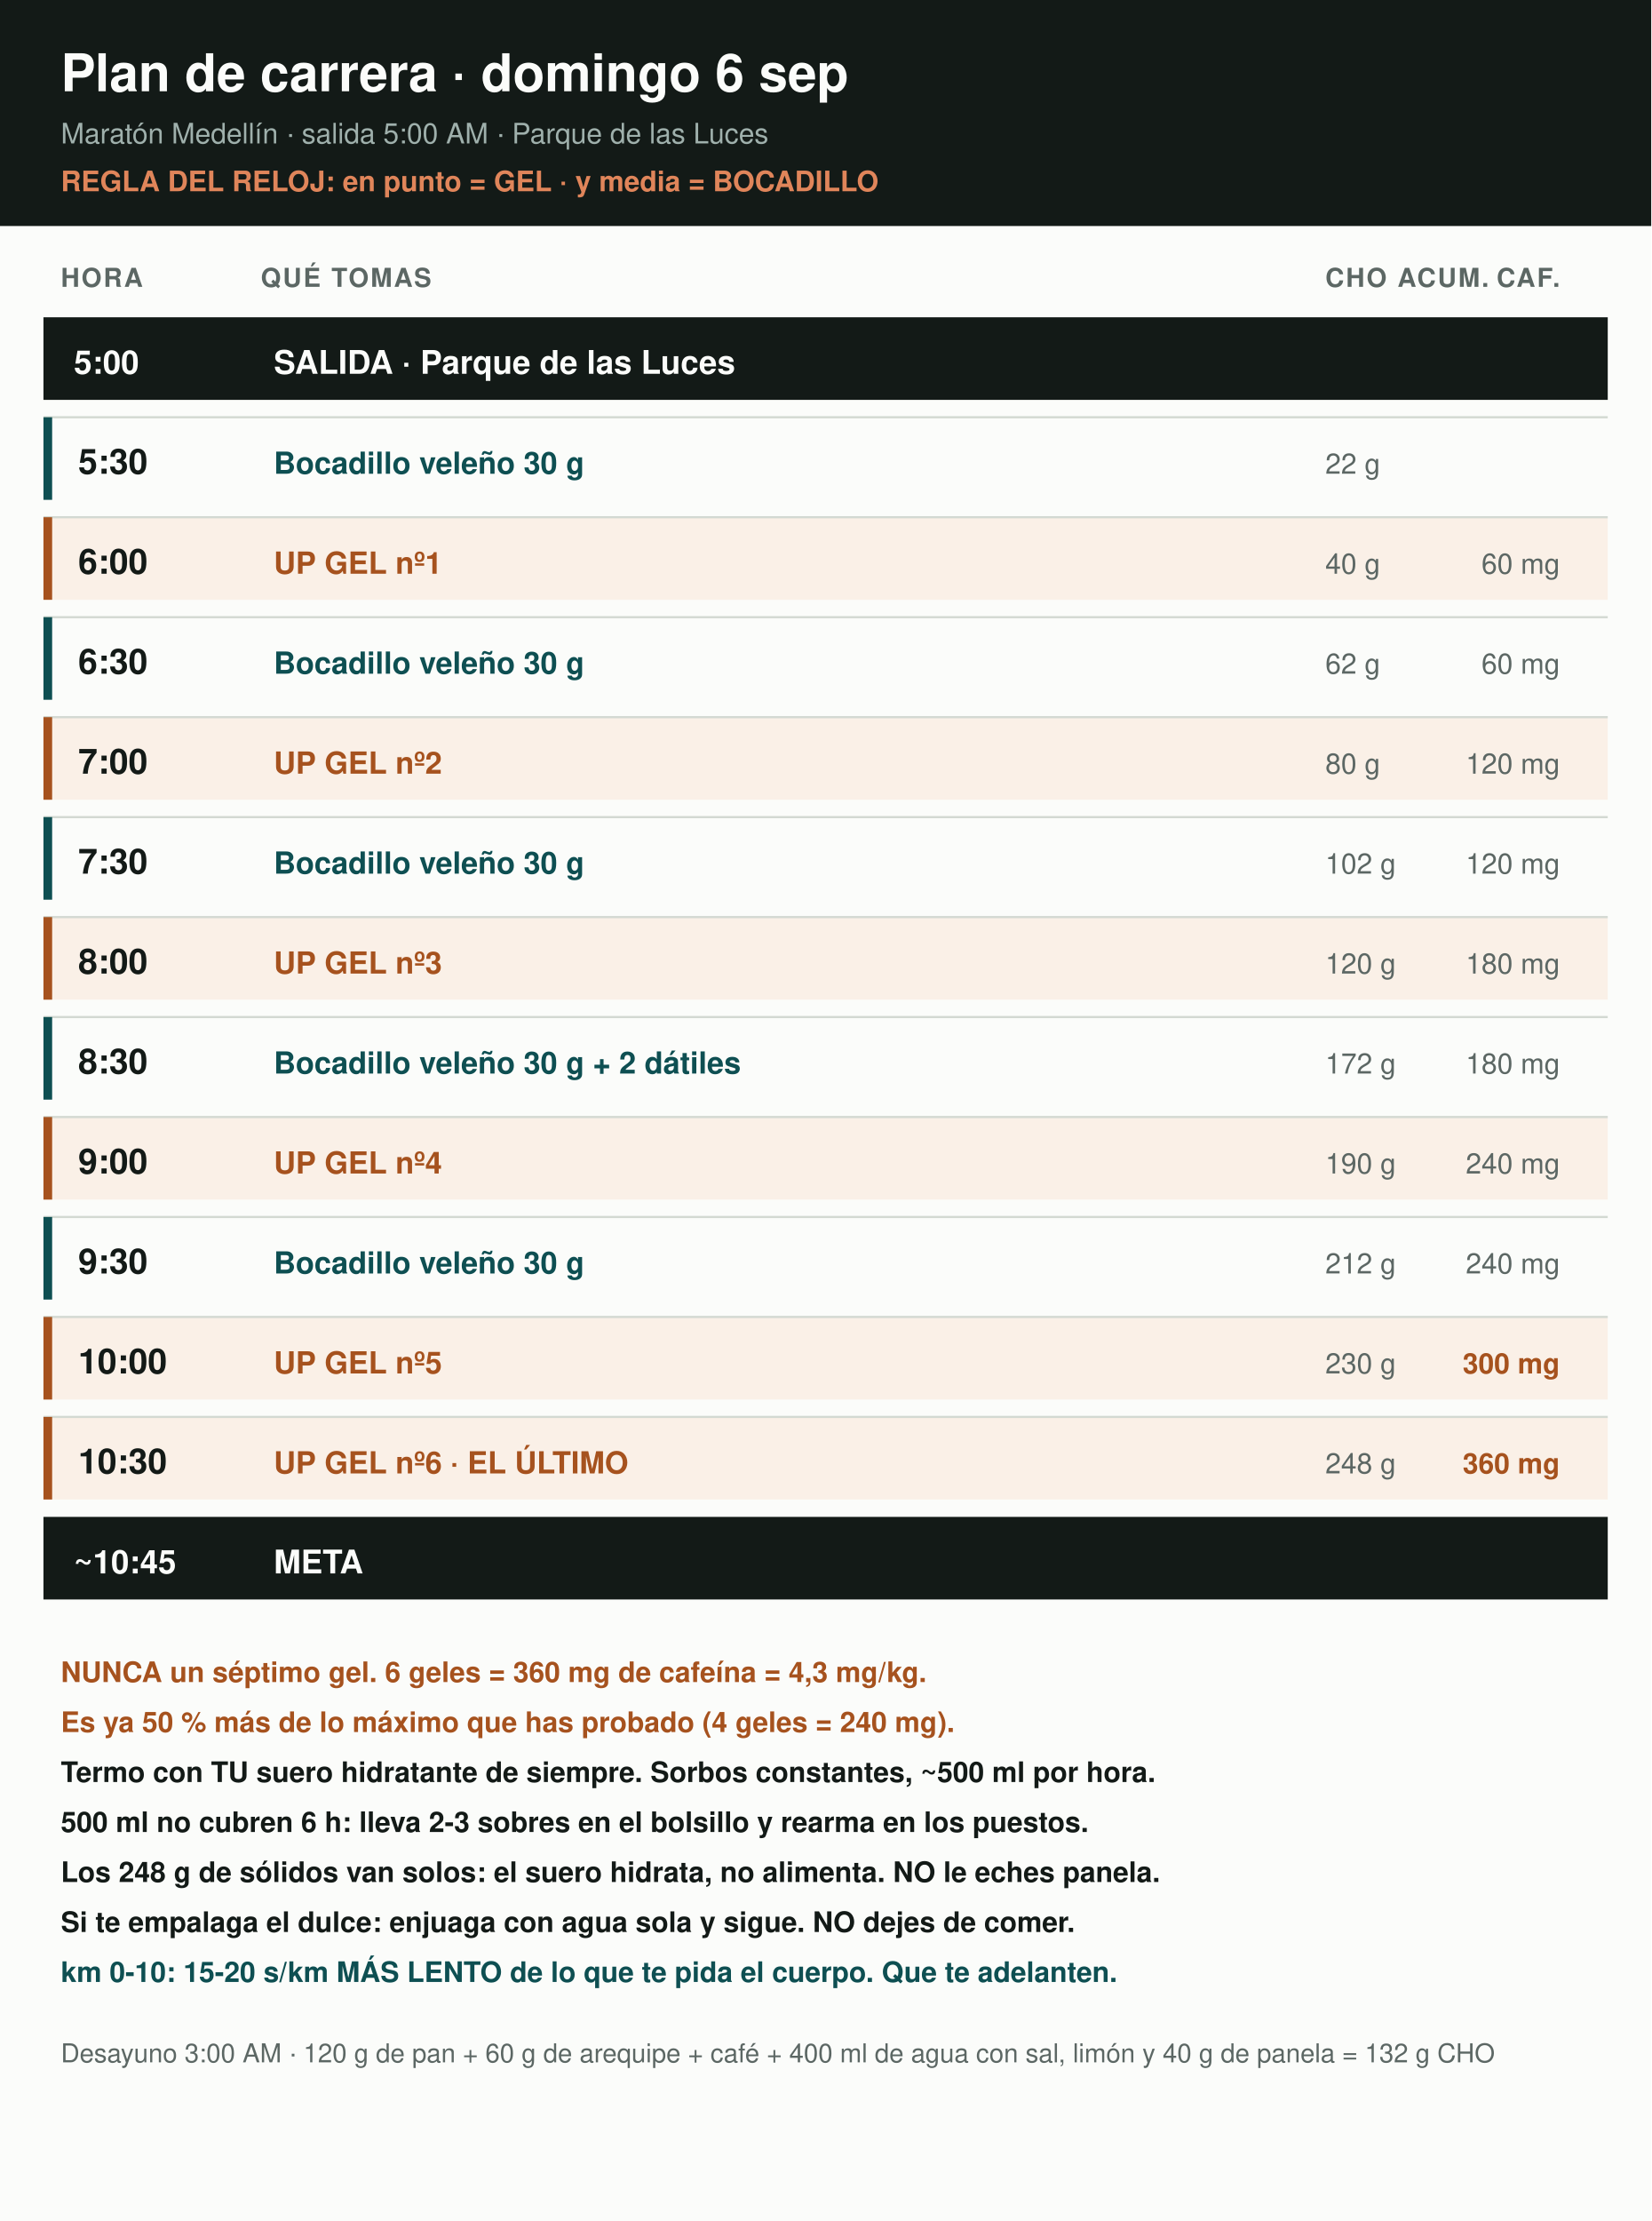
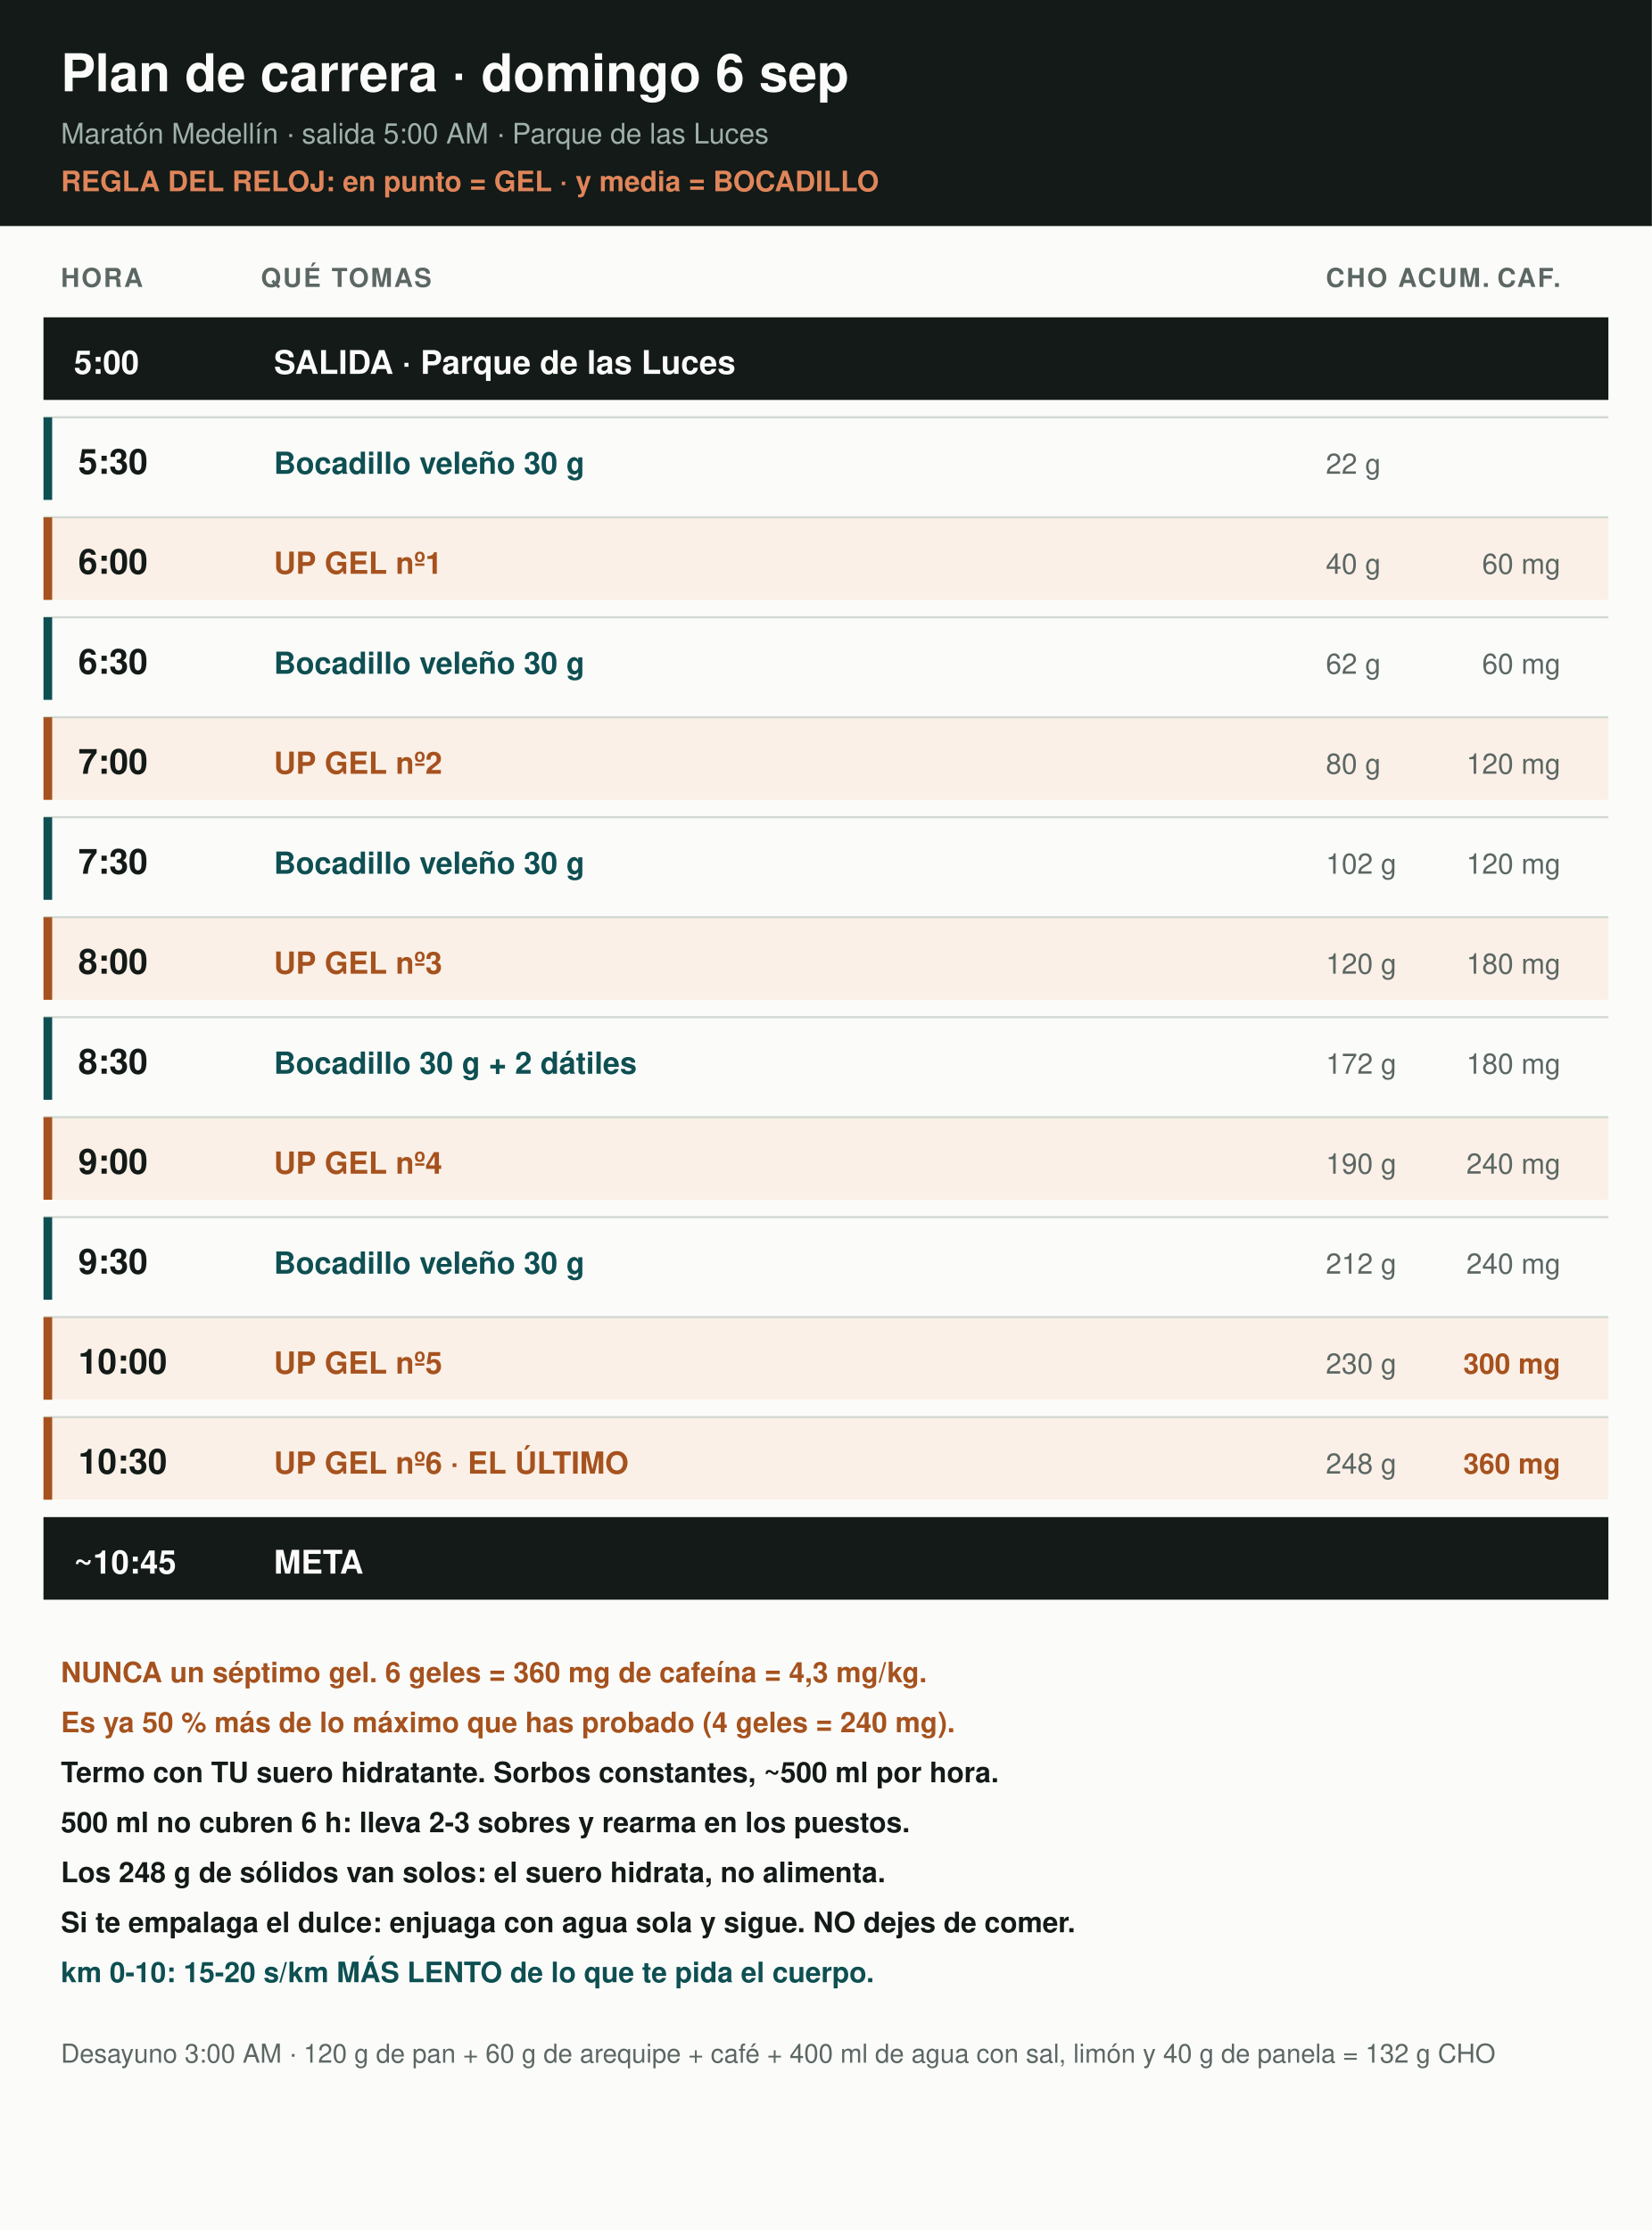
- <svg xmlns="http://www.w3.org/2000/svg" viewBox="0 0 760 1022" width="760" height="1022" font-family="Helvetica Neue, Helvetica, Arial, sans-serif">
-   <rect width="760" height="1022" fill="#FBFCFA" />
-   <rect x="0" y="0" width="760" height="104" fill="#131A17" />
+ <svg xmlns="http://www.w3.org/2000/svg" viewBox="0 0 760 1026" width="760" height="1026" font-family="Helvetica Neue, Helvetica, Arial, sans-serif">
+   <rect width="760" height="1026" fill="#FBFCFA" />
+   <rect width="760" height="104" fill="#131A17" />
  <text x="28" y="42" font-size="24" font-weight="700" fill="#FBFCFA">Plan de carrera · domingo 6 sep</text>
  <text x="28" y="66" font-size="13" fill="#9FB0AC">Maratón Medellín · salida 5:00 AM · Parque de las Luces</text>
  <text x="28" y="88" font-size="13" font-weight="700" fill="#E0855A">REGLA DEL RELOJ: en punto = GEL · y media = BOCADILLO</text>
  <text x="28" y="132" font-size="12" font-weight="700" fill="#5C6764" letter-spacing="0.8">HORA</text>
  <text x="120" y="132" font-size="12" font-weight="700" fill="#5C6764" letter-spacing="0.8">QUÉ TOMAS</text>
  <text x="610" y="132" font-size="12" font-weight="700" fill="#5C6764" letter-spacing="0.8">CHO ACUM.</text>
  <text x="718" y="132" font-size="12" font-weight="700" fill="#5C6764" letter-spacing="0.8" text-anchor="end">CAF.</text>
  <rect x="20" y="146" width="720" height="38" fill="#131A17" />
  <text x="34" y="172" font-size="15" font-weight="700" fill="#FBFCFA">5:00</text>
  <text x="126" y="172" font-size="15" font-weight="700" fill="#FBFCFA">SALIDA · Parque de las Luces</text>
  <line x1="20" y1="192" x2="740" y2="192" stroke="#D3D9D2" />
  <rect x="20" y="192" width="4" height="38" fill="#0E4F52" />
  <text x="36" y="218" font-size="16" font-weight="700" fill="#131A17">5:30</text>
  <text x="126" y="218" font-size="14" font-weight="600" fill="#0E4F52">Bocadillo veleño 30 g</text>
  <text x="610" y="218" font-size="13" fill="#5C6764">22 g</text>
  <rect x="20" y="238" width="720" height="38" fill="#FAF0E7" />
  <line x1="20" y1="238" x2="740" y2="238" stroke="#D3D9D2" />
  <rect x="20" y="238" width="4" height="38" fill="#A6521E" />
  <text x="36" y="264" font-size="16" font-weight="700" fill="#131A17">6:00</text>
  <text x="126" y="264" font-size="14" font-weight="600" fill="#A6521E">UP GEL nº1</text>
  <text x="610" y="264" font-size="13" fill="#5C6764">40 g</text>
  <text x="718" y="264" font-size="13" font-weight="400" fill="#5C6764" text-anchor="end">60 mg</text>
  <line x1="20" y1="284" x2="740" y2="284" stroke="#D3D9D2" />
  <rect x="20" y="284" width="4" height="38" fill="#0E4F52" />
  <text x="36" y="310" font-size="16" font-weight="700" fill="#131A17">6:30</text>
  <text x="126" y="310" font-size="14" font-weight="600" fill="#0E4F52">Bocadillo veleño 30 g</text>
  <text x="610" y="310" font-size="13" fill="#5C6764">62 g</text>
  <text x="718" y="310" font-size="13" font-weight="400" fill="#5C6764" text-anchor="end">60 mg</text>
  <rect x="20" y="330" width="720" height="38" fill="#FAF0E7" />
  <line x1="20" y1="330" x2="740" y2="330" stroke="#D3D9D2" />
  <rect x="20" y="330" width="4" height="38" fill="#A6521E" />
  <text x="36" y="356" font-size="16" font-weight="700" fill="#131A17">7:00</text>
  <text x="126" y="356" font-size="14" font-weight="600" fill="#A6521E">UP GEL nº2</text>
  <text x="610" y="356" font-size="13" fill="#5C6764">80 g</text>
  <text x="718" y="356" font-size="13" font-weight="400" fill="#5C6764" text-anchor="end">120 mg</text>
  <line x1="20" y1="376" x2="740" y2="376" stroke="#D3D9D2" />
  <rect x="20" y="376" width="4" height="38" fill="#0E4F52" />
  <text x="36" y="402" font-size="16" font-weight="700" fill="#131A17">7:30</text>
  <text x="126" y="402" font-size="14" font-weight="600" fill="#0E4F52">Bocadillo veleño 30 g</text>
  <text x="610" y="402" font-size="13" fill="#5C6764">102 g</text>
  <text x="718" y="402" font-size="13" font-weight="400" fill="#5C6764" text-anchor="end">120 mg</text>
  <rect x="20" y="422" width="720" height="38" fill="#FAF0E7" />
  <line x1="20" y1="422" x2="740" y2="422" stroke="#D3D9D2" />
  <rect x="20" y="422" width="4" height="38" fill="#A6521E" />
  <text x="36" y="448" font-size="16" font-weight="700" fill="#131A17">8:00</text>
  <text x="126" y="448" font-size="14" font-weight="600" fill="#A6521E">UP GEL nº3</text>
  <text x="610" y="448" font-size="13" fill="#5C6764">120 g</text>
  <text x="718" y="448" font-size="13" font-weight="400" fill="#5C6764" text-anchor="end">180 mg</text>
  <line x1="20" y1="468" x2="740" y2="468" stroke="#D3D9D2" />
  <rect x="20" y="468" width="4" height="38" fill="#0E4F52" />
  <text x="36" y="494" font-size="16" font-weight="700" fill="#131A17">8:30</text>
-   <text x="126" y="494" font-size="14" font-weight="600" fill="#0E4F52">Bocadillo veleño 30 g + 2 dátiles</text>
+   <text x="126" y="494" font-size="14" font-weight="600" fill="#0E4F52">Bocadillo 30 g + 2 dátiles</text>
  <text x="610" y="494" font-size="13" fill="#5C6764">172 g</text>
  <text x="718" y="494" font-size="13" font-weight="400" fill="#5C6764" text-anchor="end">180 mg</text>
  <rect x="20" y="514" width="720" height="38" fill="#FAF0E7" />
  <line x1="20" y1="514" x2="740" y2="514" stroke="#D3D9D2" />
  <rect x="20" y="514" width="4" height="38" fill="#A6521E" />
  <text x="36" y="540" font-size="16" font-weight="700" fill="#131A17">9:00</text>
  <text x="126" y="540" font-size="14" font-weight="600" fill="#A6521E">UP GEL nº4</text>
  <text x="610" y="540" font-size="13" fill="#5C6764">190 g</text>
  <text x="718" y="540" font-size="13" font-weight="400" fill="#5C6764" text-anchor="end">240 mg</text>
  <line x1="20" y1="560" x2="740" y2="560" stroke="#D3D9D2" />
  <rect x="20" y="560" width="4" height="38" fill="#0E4F52" />
  <text x="36" y="586" font-size="16" font-weight="700" fill="#131A17">9:30</text>
  <text x="126" y="586" font-size="14" font-weight="600" fill="#0E4F52">Bocadillo veleño 30 g</text>
  <text x="610" y="586" font-size="13" fill="#5C6764">212 g</text>
  <text x="718" y="586" font-size="13" font-weight="400" fill="#5C6764" text-anchor="end">240 mg</text>
  <rect x="20" y="606" width="720" height="38" fill="#FAF0E7" />
  <line x1="20" y1="606" x2="740" y2="606" stroke="#D3D9D2" />
  <rect x="20" y="606" width="4" height="38" fill="#A6521E" />
  <text x="36" y="632" font-size="16" font-weight="700" fill="#131A17">10:00</text>
  <text x="126" y="632" font-size="14" font-weight="600" fill="#A6521E">UP GEL nº5</text>
  <text x="610" y="632" font-size="13" fill="#5C6764">230 g</text>
  <text x="718" y="632" font-size="13" font-weight="700" fill="#A6521E" text-anchor="end">300 mg</text>
  <rect x="20" y="652" width="720" height="38" fill="#FAF0E7" />
  <line x1="20" y1="652" x2="740" y2="652" stroke="#D3D9D2" />
  <rect x="20" y="652" width="4" height="38" fill="#A6521E" />
  <text x="36" y="678" font-size="16" font-weight="700" fill="#131A17">10:30</text>
  <text x="126" y="678" font-size="14" font-weight="600" fill="#A6521E">UP GEL nº6 · EL ÚLTIMO</text>
  <text x="610" y="678" font-size="13" fill="#5C6764">248 g</text>
  <text x="718" y="678" font-size="13" font-weight="700" fill="#A6521E" text-anchor="end">360 mg</text>
  <rect x="20" y="698" width="720" height="38" fill="#131A17" />
  <text x="34" y="724" font-size="15" font-weight="700" fill="#FBFCFA">~10:45</text>
  <text x="126" y="724" font-size="15" font-weight="700" fill="#FBFCFA">META</text>
  <text x="28" y="774" font-size="13" font-weight="600" fill="#A6521E">NUNCA un séptimo gel. 6 geles = 360 mg de cafeína = 4,3 mg/kg.</text>
  <text x="28" y="797" font-size="13" font-weight="600" fill="#A6521E">Es ya 50 % más de lo máximo que has probado (4 geles = 240 mg).</text>
-   <text x="28" y="820" font-size="13" font-weight="600" fill="#131A17">Termo con TU suero hidratante de siempre. Sorbos constantes, ~500 ml por hora.</text>
-   <text x="28" y="843" font-size="13" font-weight="600" fill="#131A17">500 ml no cubren 6 h: lleva 2-3 sobres en el bolsillo y rearma en los puestos.</text>
-   <text x="28" y="866" font-size="13" font-weight="600" fill="#131A17">Los 248 g de sólidos van solos: el suero hidrata, no alimenta. NO le eches panela.</text>
+   <text x="28" y="820" font-size="13" font-weight="600" fill="#131A17">Termo con TU suero hidratante. Sorbos constantes, ~500 ml por hora.</text>
+   <text x="28" y="843" font-size="13" font-weight="600" fill="#131A17">500 ml no cubren 6 h: lleva 2-3 sobres y rearma en los puestos.</text>
+   <text x="28" y="866" font-size="13" font-weight="600" fill="#131A17">Los 248 g de sólidos van solos: el suero hidrata, no alimenta.</text>
  <text x="28" y="889" font-size="13" font-weight="600" fill="#131A17">Si te empalaga el dulce: enjuaga con agua sola y sigue. NO dejes de comer.</text>
-   <text x="28" y="912" font-size="13" font-weight="600" fill="#0E4F52">km 0-10: 15-20 s/km MÁS LENTO de lo que te pida el cuerpo. Que te adelanten.</text>
+   <text x="28" y="912" font-size="13" font-weight="600" fill="#0E4F52">km 0-10: 15-20 s/km MÁS LENTO de lo que te pida el cuerpo.</text>
  <text x="28" y="949" font-size="12" fill="#5C6764">Desayuno 3:00 AM · 120 g de pan + 60 g de arequipe + café + 400 ml de agua con sal, limón y 40 g de panela = 132 g CHO</text>
</svg>
